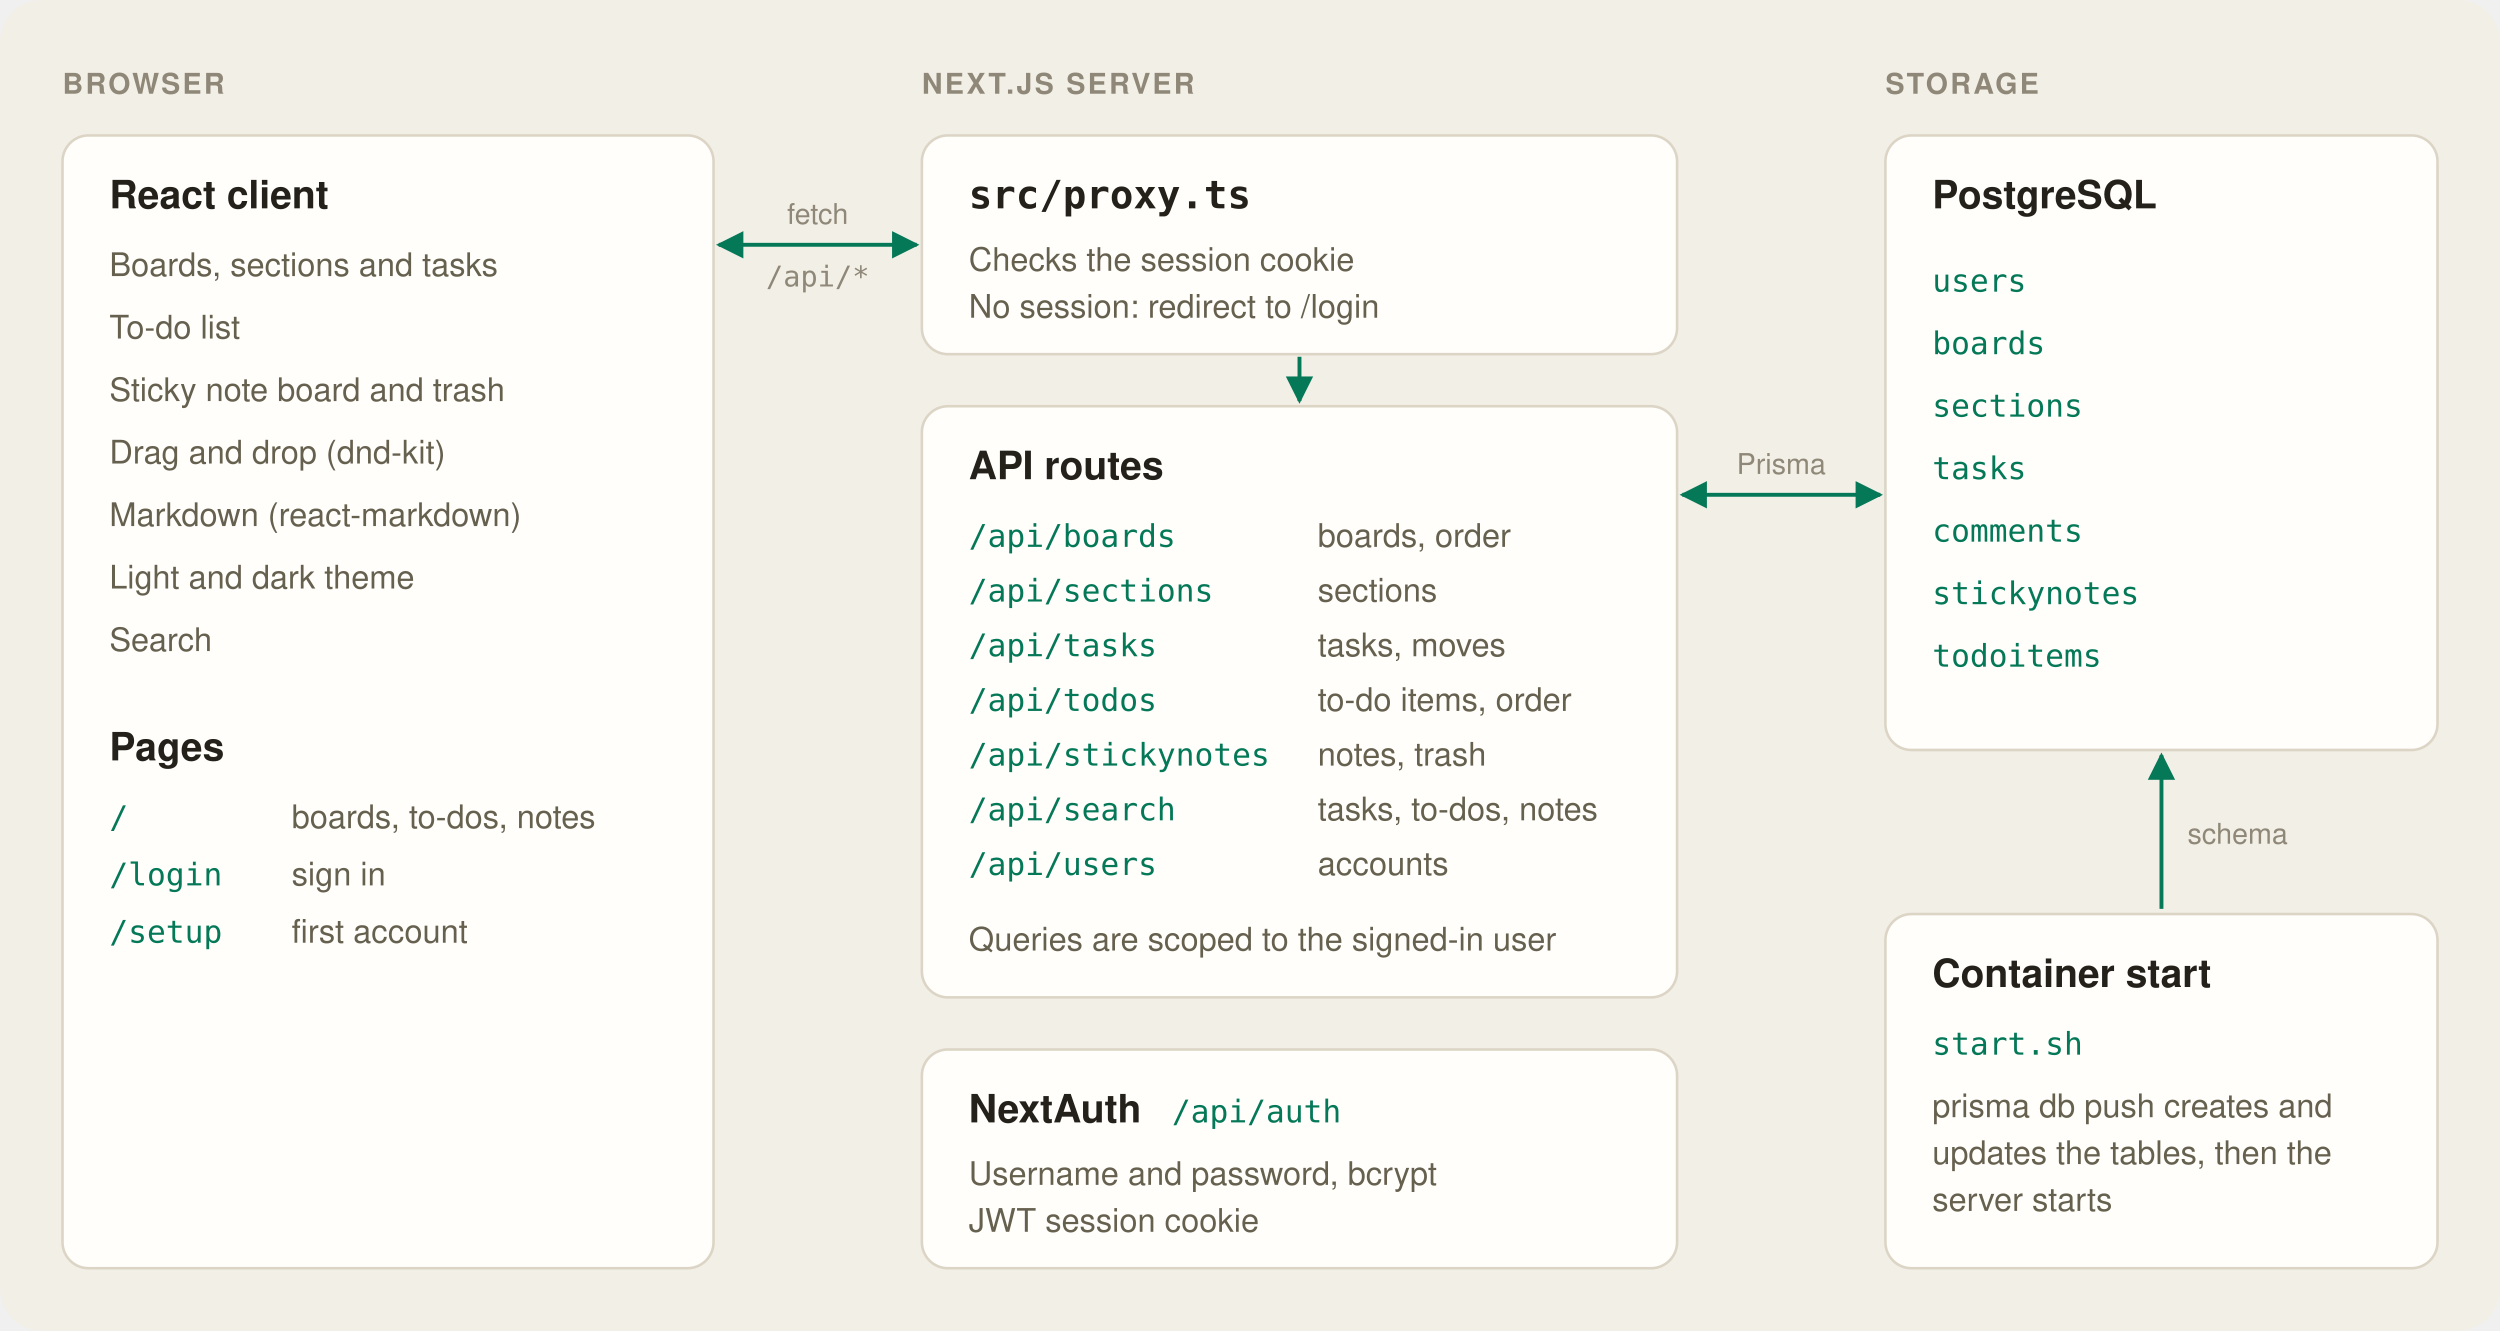
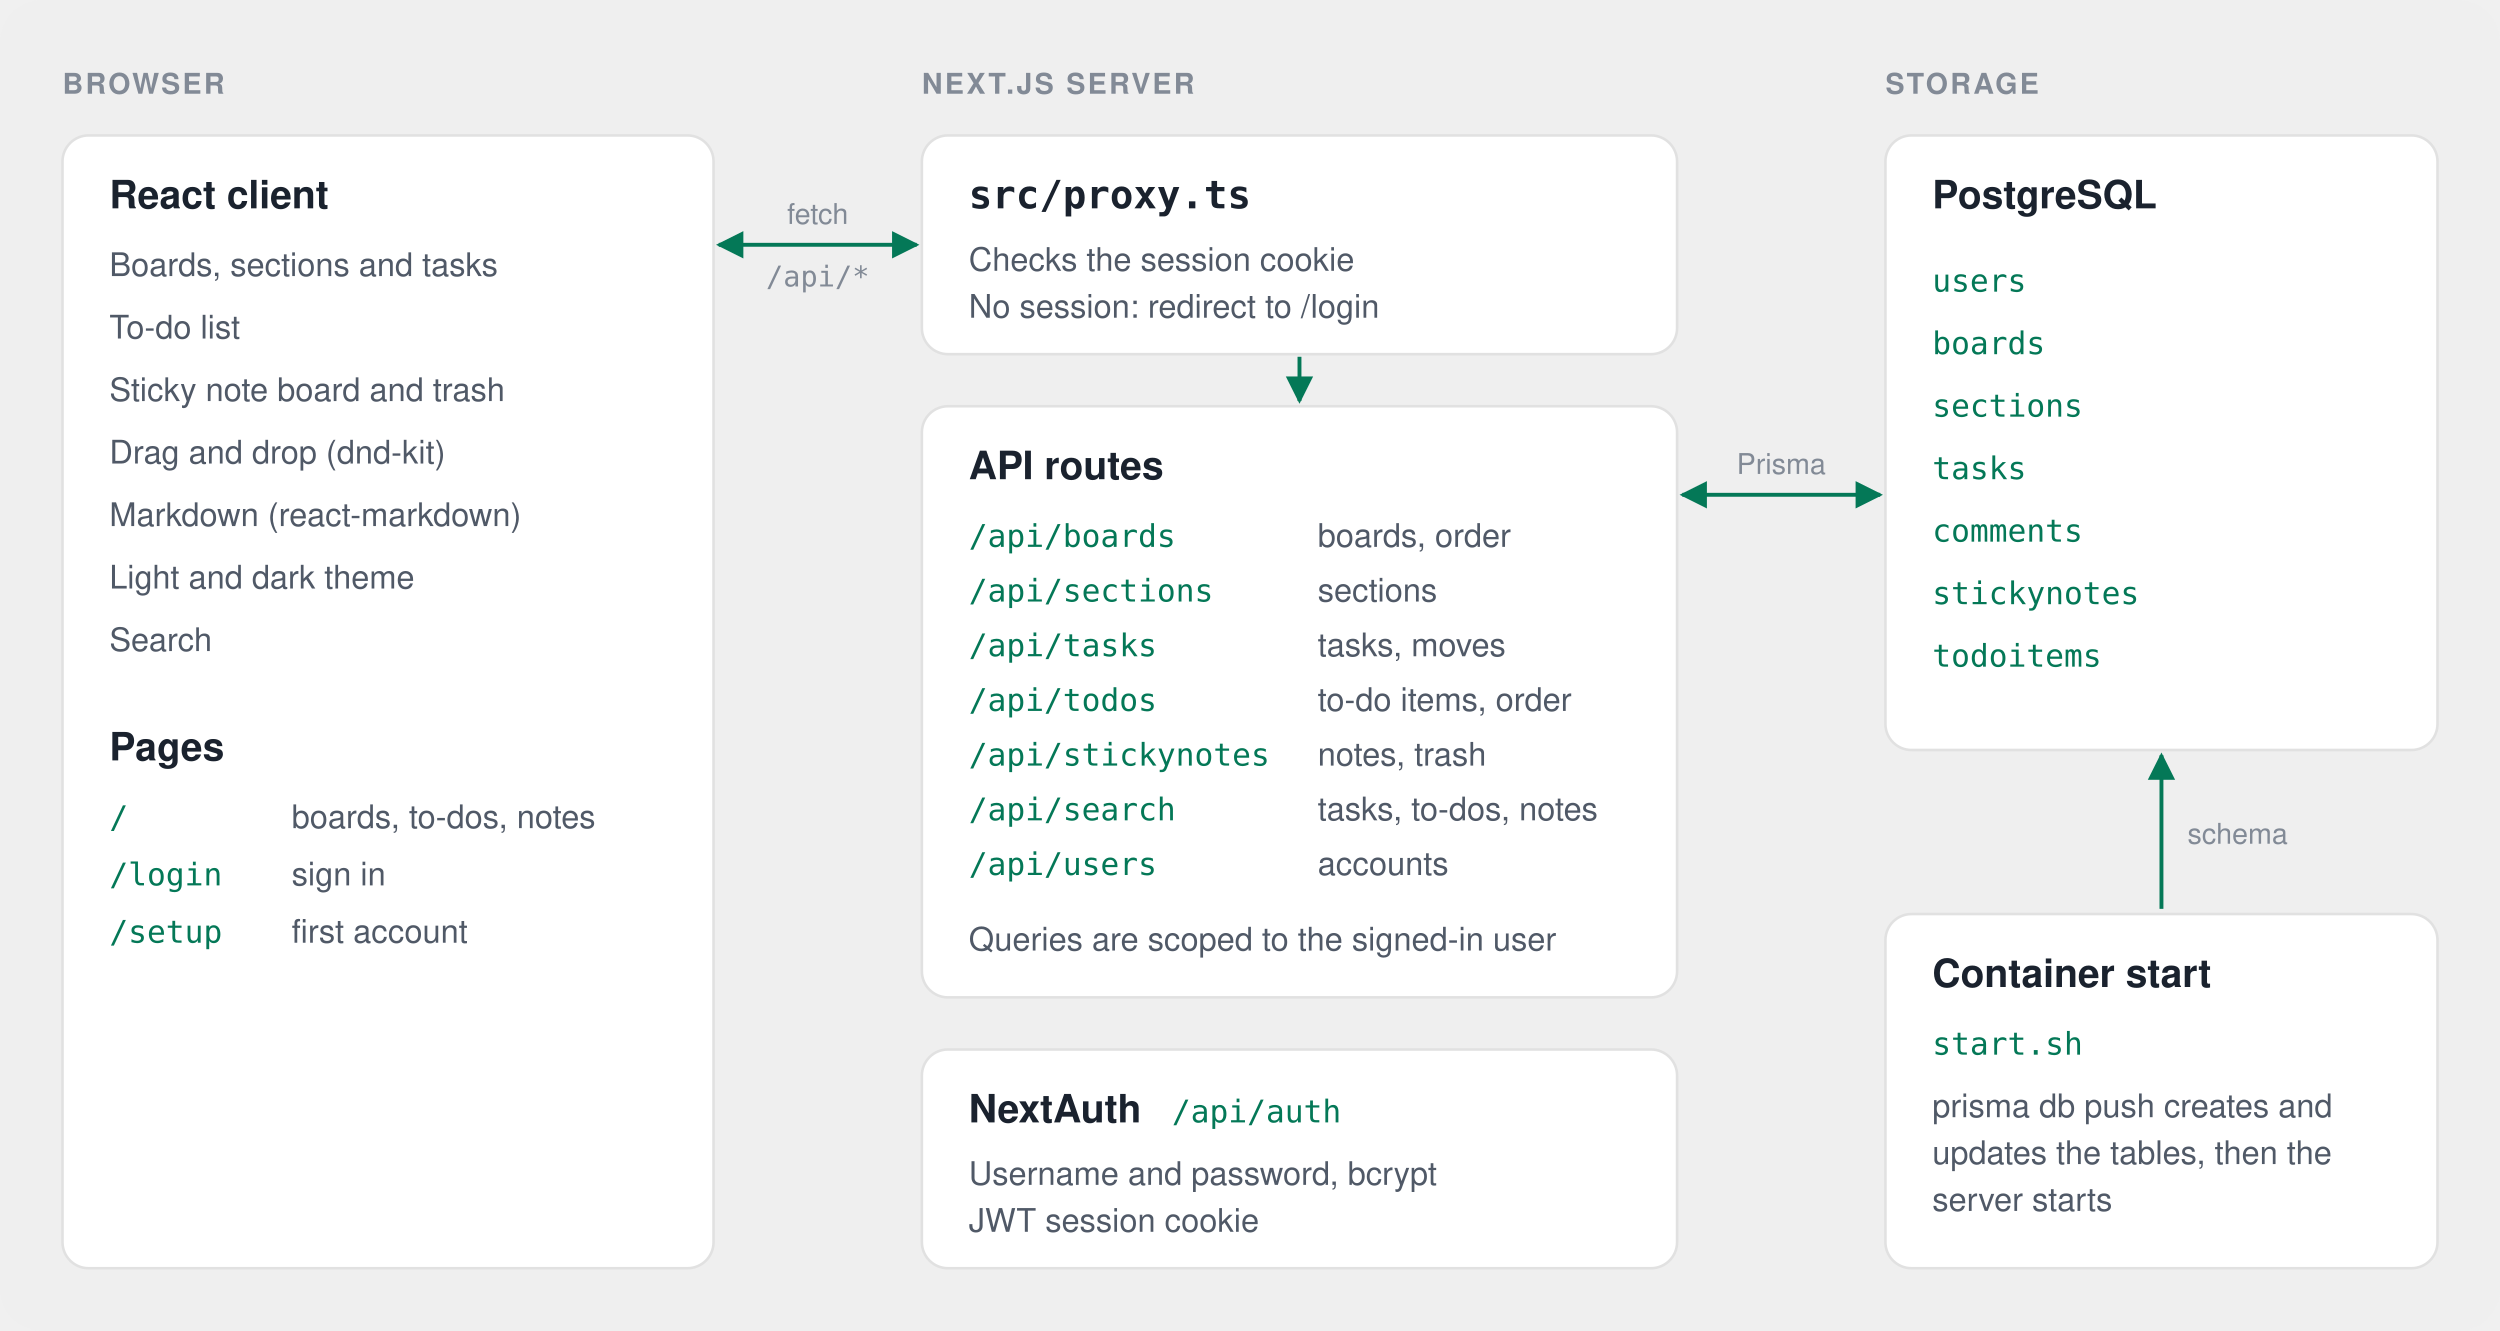
<svg xmlns="http://www.w3.org/2000/svg" viewBox="0 0 960 511" width="960" height="511" role="img" aria-labelledby="title desc">
  <defs>
    <marker id="head" viewBox="0 0 10 10" refX="9" refY="5" markerWidth="7" markerHeight="7" orient="auto-start-reverse">
      <path d="M0 0L10 5L0 10z" fill="#047857" />
    </marker>
    <style>
      .sans { font-family: -apple-system, BlinkMacSystemFont, "Segoe UI", Helvetica, Arial, sans-serif; }
      .mono { font-family: ui-monospace, SFMono-Regular, Menlo, Consolas, monospace; }
-       .col { font-size: 11px; font-weight: 700; letter-spacing: 0.08em; fill: #8f8878; }
-       .title { font-size: 15px; font-weight: 600; fill: #24211b; }
-       .body { font-size: 12.5px; fill: #66604f; }
+       .col { font-size: 11px; font-weight: 700; letter-spacing: 0.08em; fill: #828a96; }
+       .title { font-size: 15px; font-weight: 600; fill: #1a222e; }
+       .body { font-size: 12.5px; fill: #505967; }
      .path { font-size: 12px; fill: #047857; }
-       .label { font-size: 11px; fill: #8f8878; }
-       .box { fill: #fffefb; stroke: #dcd5c6; stroke-width: 1; }
+       .label { font-size: 11px; fill: #828a96; }
+       .box { fill: #ffffff; stroke: #e1e1e1; stroke-width: 1; }
      .arrow { stroke: #047857; stroke-width: 1.5; fill: none; }
    </style>
  </defs>
-   <rect width="960" height="511" rx="16" fill="#f2efe7" />
+   <rect width="960" height="511" rx="16" fill="#efefef" />
  <text class="sans col" x="24" y="36">BROWSER</text>
  <text class="sans col" x="354" y="36">NEXT.JS SERVER</text>
  <text class="sans col" x="724" y="36">STORAGE</text>
  <rect class="box" x="24" y="52" width="250" height="435" rx="10" />
  <text class="sans title" x="42" y="80">React client</text>
  <text class="sans body" x="42" y="106">Boards, sections and tasks</text>
  <text class="sans body" x="42" y="130">To-do list</text>
  <text class="sans body" x="42" y="154">Sticky note board and trash</text>
  <text class="sans body" x="42" y="250">Search</text>
  <text class="sans body" x="42" y="178">Drag and drop (dnd-kit)</text>
  <text class="sans body" x="42" y="202">Markdown (react-markdown)</text>
  <text class="sans body" x="42" y="226">Light and dark theme</text>
  <text class="sans title" x="42" y="292">Pages</text>
  <text class="mono path" x="42" y="318">/</text>
  <text class="sans body" x="112" y="318">boards, to-dos, notes</text>
  <text class="mono path" x="42" y="340">/login</text>
  <text class="sans body" x="112" y="340">sign in</text>
  <text class="mono path" x="42" y="362">/setup</text>
  <text class="sans body" x="112" y="362">first account</text>
  <rect class="box" x="354" y="52" width="290" height="84" rx="10" />
  <text class="mono title" x="372" y="80">src/proxy.ts</text>
  <text class="sans body" x="372" y="104">Checks the session cookie</text>
  <text class="sans body" x="372" y="122">No session: redirect to /login</text>
  <rect class="box" x="354" y="156" width="290" height="227" rx="10" />
  <text class="sans title" x="372" y="184">API routes</text>
  <text class="mono path" x="372" y="210">/api/boards</text>
  <text class="sans body" x="506" y="210">boards, order</text>
  <text class="mono path" x="372" y="231">/api/sections</text>
  <text class="sans body" x="506" y="231">sections</text>
  <text class="mono path" x="372" y="252">/api/tasks</text>
  <text class="sans body" x="506" y="252">tasks, moves</text>
  <text class="mono path" x="372" y="273">/api/todos</text>
  <text class="sans body" x="506" y="273">to-do items, order</text>
  <text class="mono path" x="372" y="294">/api/stickynotes</text>
  <text class="sans body" x="506" y="294">notes, trash</text>
  <text class="mono path" x="372" y="315">/api/search</text>
  <text class="sans body" x="506" y="315">tasks, to-dos, notes</text>
  <text class="mono path" x="372" y="336">/api/users</text>
  <text class="sans body" x="506" y="336">accounts</text>
  <text class="sans body" x="372" y="365">Queries are scoped to the signed-in user</text>
  <rect class="box" x="354" y="403" width="290" height="84" rx="10" />
  <text class="sans title" x="372" y="431">NextAuth</text>
  <text class="mono path" x="450" y="431">/api/auth</text>
  <text class="sans body" x="372" y="455">Username and password, bcrypt</text>
  <text class="sans body" x="372" y="473">JWT session cookie</text>
  <rect class="box" x="724" y="52" width="212" height="236" rx="10" />
  <text class="sans title" x="742" y="80">PostgreSQL</text>
  <text class="mono path" x="742" y="112">users</text>
  <text class="mono path" x="742" y="136">boards</text>
  <text class="mono path" x="742" y="160">sections</text>
  <text class="mono path" x="742" y="184">tasks</text>
  <text class="mono path" x="742" y="208">comments</text>
  <text class="mono path" x="742" y="232">stickynotes</text>
  <text class="mono path" x="742" y="256">todoitems</text>
  <rect class="box" x="724" y="351" width="212" height="136" rx="10" />
  <text class="sans title" x="742" y="379">Container start</text>
  <text class="mono path" x="742" y="405">start.sh</text>
  <text class="sans body" x="742" y="429">prisma db push creates and</text>
  <text class="sans body" x="742" y="447">updates the tables, then the</text>
  <text class="sans body" x="742" y="465">server starts</text>
  <line class="arrow" x1="276" y1="94" x2="352" y2="94" marker-start="url(#head)" marker-end="url(#head)" />
  <text class="sans label" x="314" y="86" text-anchor="middle">fetch</text>
  <text class="mono label" x="314" y="110" text-anchor="middle">/api/*</text>
  <line class="arrow" x1="499" y1="137" x2="499" y2="154" marker-end="url(#head)" />
  <line class="arrow" x1="646" y1="190" x2="722" y2="190" marker-start="url(#head)" marker-end="url(#head)" />
  <text class="sans label" x="684" y="182" text-anchor="middle">Prisma</text>
  <line class="arrow" x1="830" y1="349" x2="830" y2="290" marker-end="url(#head)" />
  <text class="sans label" x="840" y="324">schema</text>
</svg>
